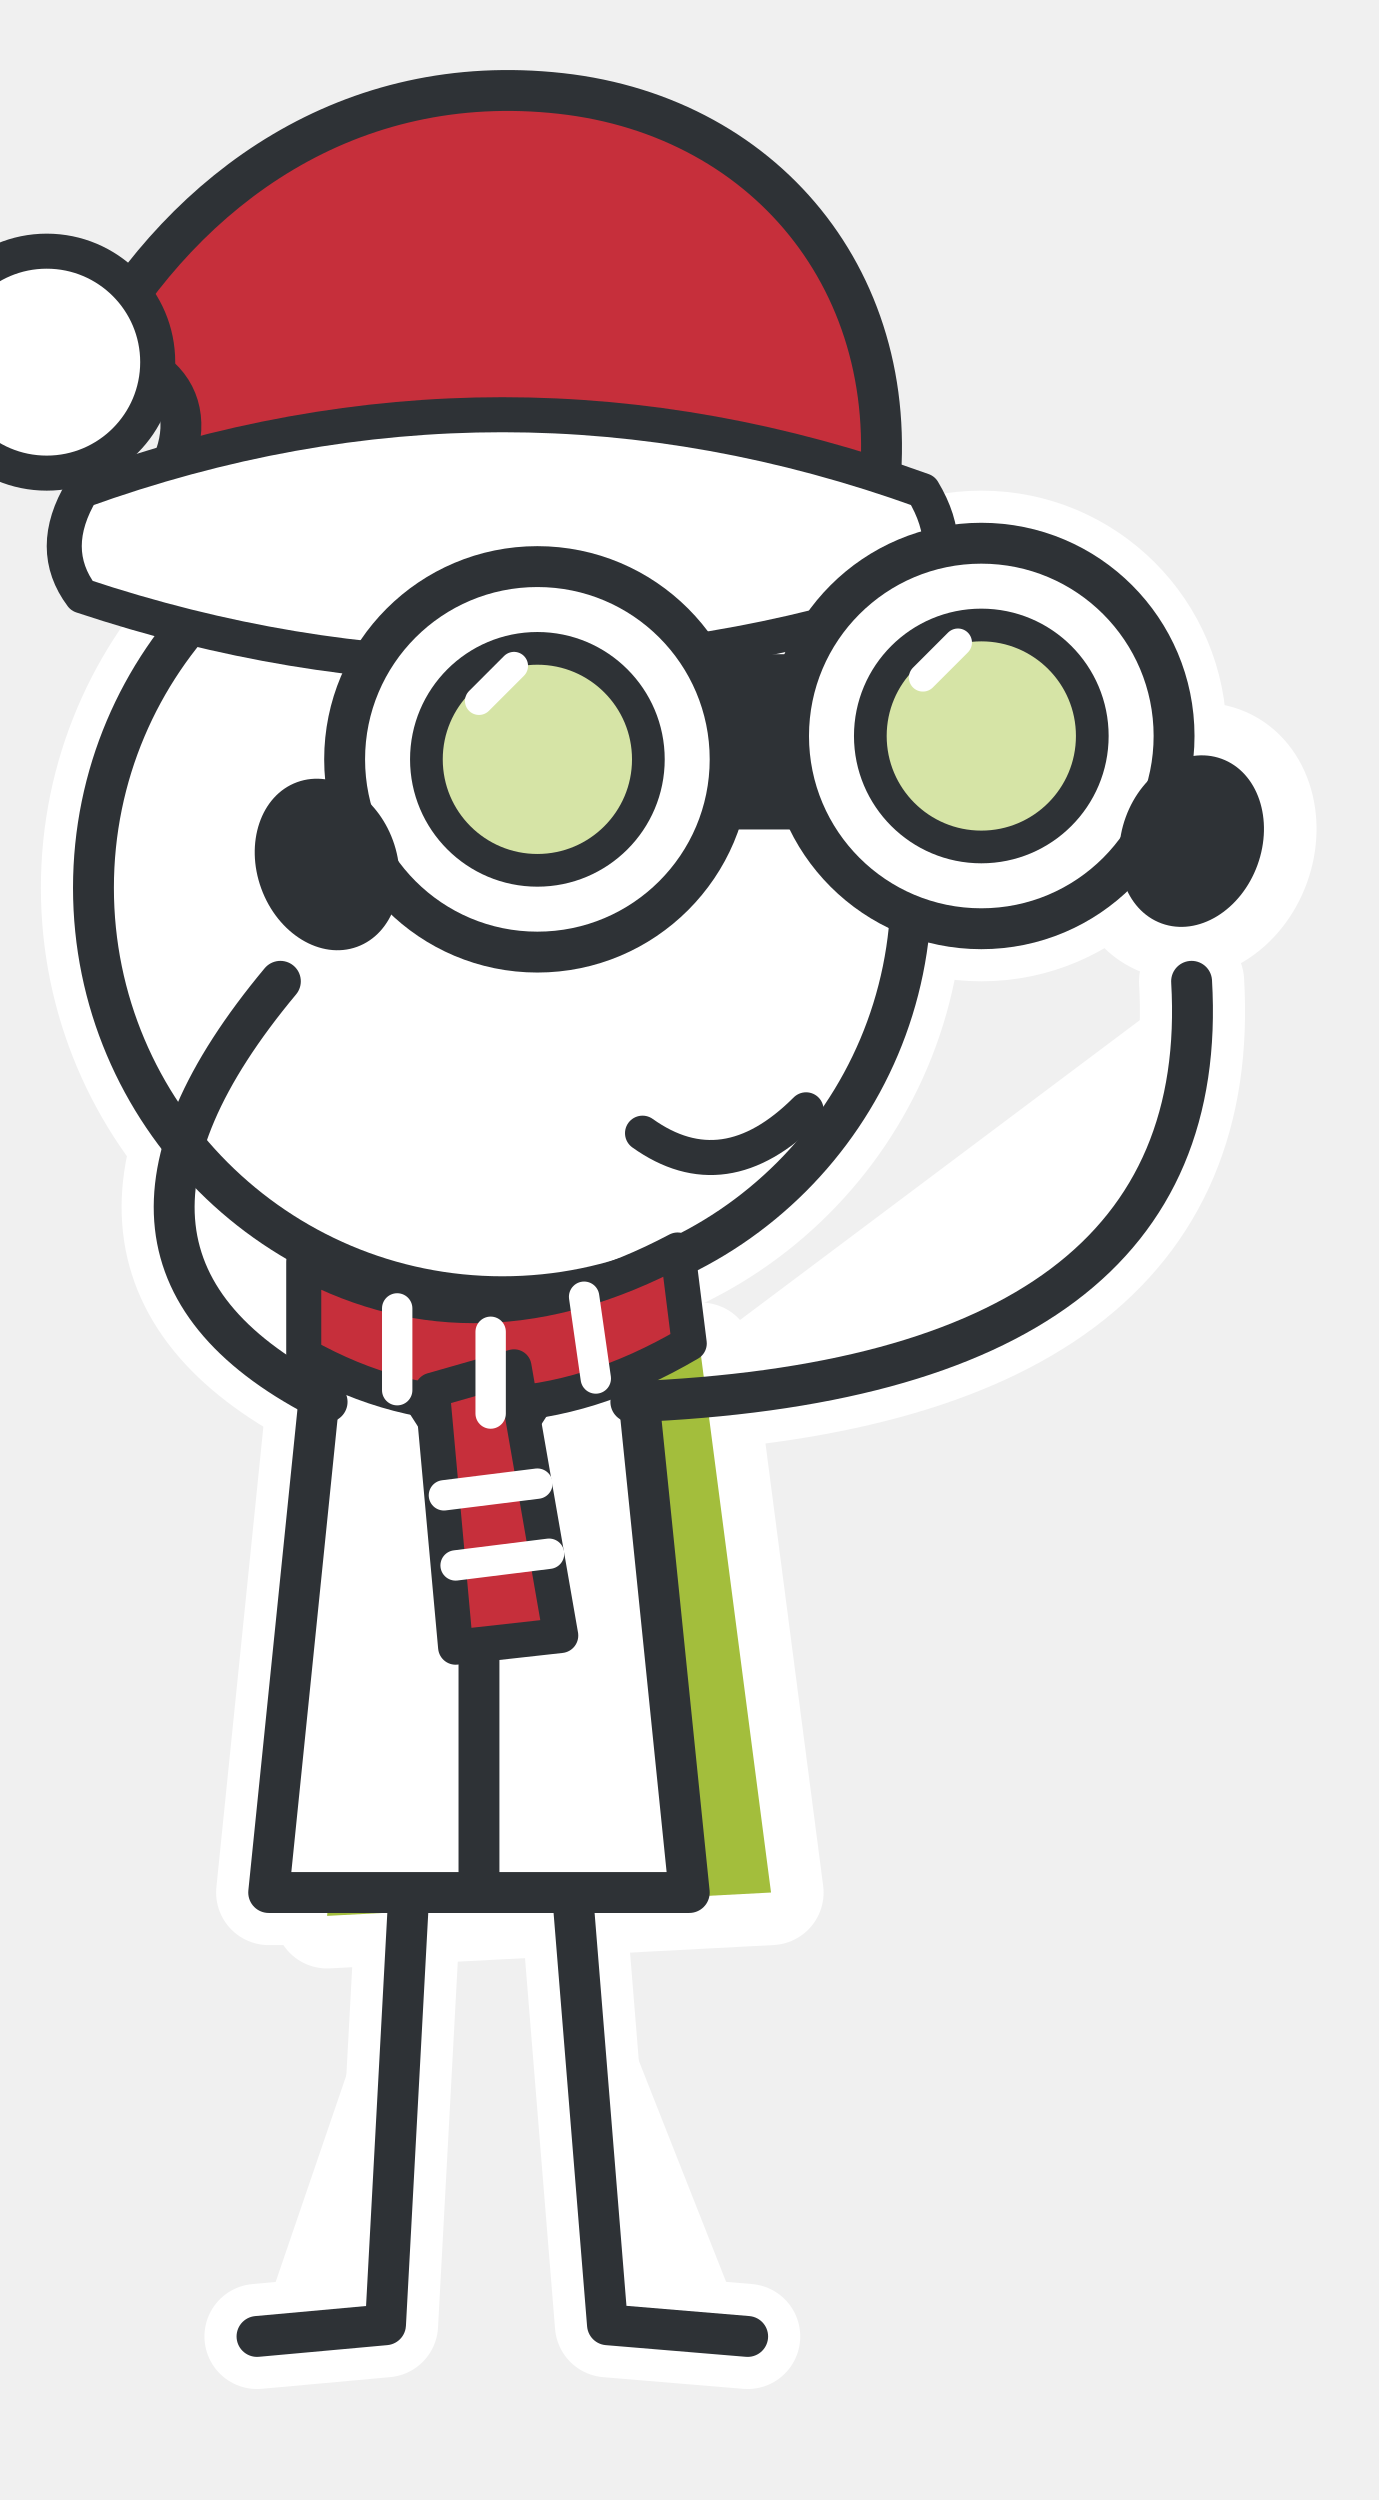
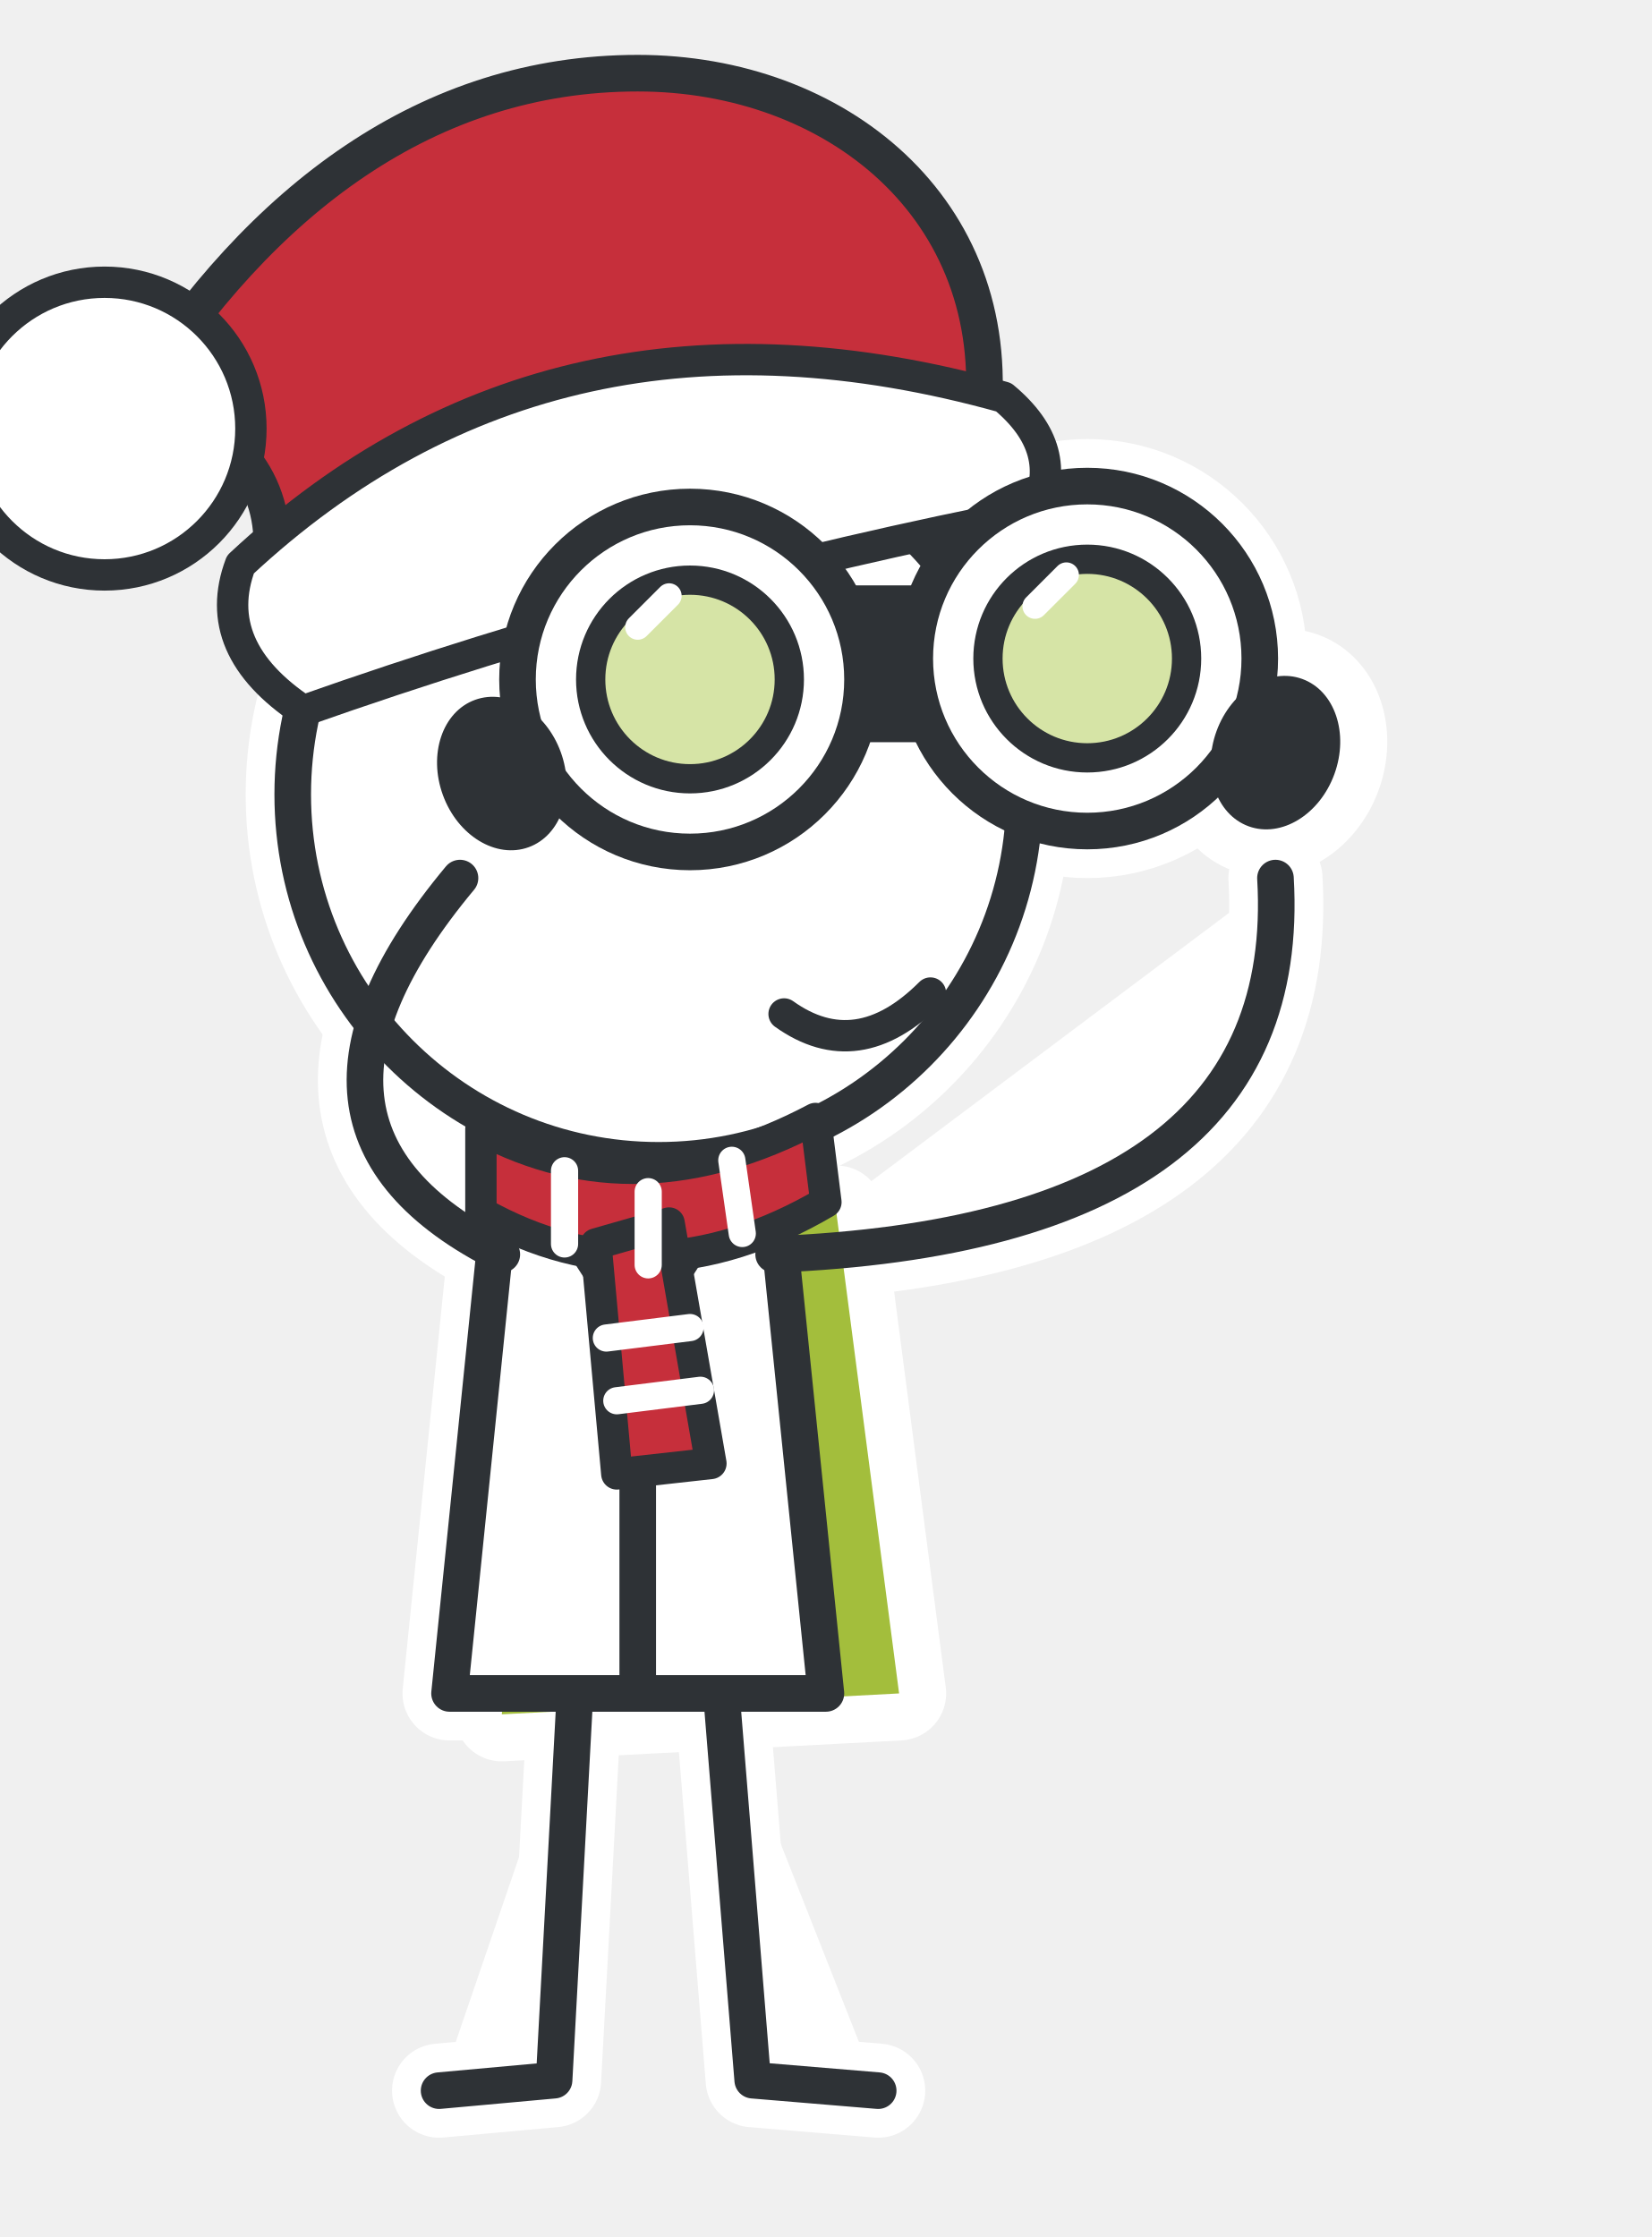
- <svg xmlns="http://www.w3.org/2000/svg" aria-hidden="true" focusable="false" viewBox="52 -4 118 214" fill="none" stroke="#2E3236" stroke-width="3.5" stroke-linecap="round" stroke-linejoin="round">
+ <svg xmlns="http://www.w3.org/2000/svg" aria-hidden="true" focusable="false" viewBox="32 -4 158 214" fill="none" stroke="#2E3236" stroke-width="3.5" stroke-linecap="round" stroke-linejoin="round">
  <g stroke="#FFFFFF" stroke-width="9" fill="#FFFFFF">
    <path d="M84 114 L112 112 L118 158 L80 160 Z" />
    <path d="M87 158 L85 195 L74 196" />
    <path d="M101 158 L104 195 L116 196" />
    <path d="M80 109 L75 158 L111 158 L106 109" />
    <path d="M84 109 L93 123 L102 109" />
    <path d="M93 123 L93 157" />
    <circle cx="95" cy="72" r="35" />
    <path d="M107 93 Q114 98 121 91" />
    <path d="M80 116 Q56 104 76 80" />
    <path d="M106 116 Q156 114 154 80" />
    <rect x="111" y="52" width="12" height="15" rx="2.5" />
    <circle cx="98" cy="61" r="16.5" />
    <circle cx="98" cy="61" r="9.5" />
    <circle cx="136" cy="59" r="16.5" />
    <circle cx="136" cy="59" r="9.5" />
    <path d="M93 56 L96 53" />
    <path d="M131 54 L134 51" />
    <ellipse cx="80" cy="70" rx="6" ry="7.5" transform="rotate(-20 80 70)" />
    <ellipse cx="154" cy="68" rx="6" ry="7.5" transform="rotate(20 154 68)" />
  </g>
  <path d="M84 114 L112 112 L118 158 L80 160 Z" fill="#A3BE3C" stroke="none" />
  <path d="M87 158 L85 195 L74 196" />
  <path d="M101 158 L104 195 L116 196" />
  <path d="M80 109 L75 158 L111 158 L106 109" fill="#FFFFFF" />
  <path d="M84 109 L93 123 L102 109" />
  <path d="M93 123 L93 157" />
  <circle cx="95" cy="72" r="35" fill="#FFFFFF" />
  <path d="M78 104 Q93 112 110 103 L111 111 Q94 121 78 112 Z" fill="#C62F3B" stroke-width="3" />
  <path d="M96 113 L100 136 L91 137 L89 115 Z" fill="#C62F3B" stroke-width="3" />
  <path d="M86 108 L86 115 M94 110 L94 117 M102 107 L103 114 M90 124 L98 123 M91 130 L99 129" stroke="#FFFFFF" stroke-width="2.6" />
-   <path d="M127 40 C130 21 118 6 100 4 C82 2 68 12 60 26 C68 27 70 33 64 40 Z" fill="#C62F3B" />
-   <path d="M59 38 Q95 25 131 38 Q134 43 131 47 Q95 59 59 47 Q56 43 59 38 Z" fill="#FFFFFF" stroke-width="3" />
-   <circle cx="56" cy="27" r="9.5" fill="#FFFFFF" stroke-width="3" />
+   <path d="M126 36 C128 16 112 3 93 3 C73 3 57 15 45 34 C53 36 58 41 58 48 Z" fill="#C62F3B" />
+   <path d="M55 50 Q85 22 128 34 Q134 39 131 45 Q95 52 61 64 Q52 58 55 50 Z" fill="#FFFFFF" stroke-width="3" />
+   <circle cx="42" cy="37" r="14" fill="#FFFFFF" stroke-width="3" />
  <path d="M107 93 Q114 98 121 91" stroke-width="3" />
  <path d="M80 116 Q56 104 76 80" />
  <path d="M106 116 Q156 114 154 80" />
  <rect x="111" y="52" width="12" height="15" rx="2.5" fill="#2E3236" stroke="none" />
  <circle cx="98" cy="61" r="16.5" fill="#FFFFFF" />
  <circle cx="98" cy="61" r="9.5" fill="#D6E4A6" stroke-width="2.8" />
  <circle cx="136" cy="59" r="16.5" fill="#FFFFFF" />
  <circle cx="136" cy="59" r="9.5" fill="#D6E4A6" stroke-width="2.8" />
  <path d="M93 56 L96 53" stroke="#FFFFFF" stroke-width="2.4" />
  <path d="M131 54 L134 51" stroke="#FFFFFF" stroke-width="2.4" />
  <ellipse cx="80" cy="70" rx="6" ry="7.5" fill="#2E3236" stroke="none" transform="rotate(-20 80 70)" />
  <ellipse cx="154" cy="68" rx="6" ry="7.5" fill="#2E3236" stroke="none" transform="rotate(20 154 68)" />
</svg>
